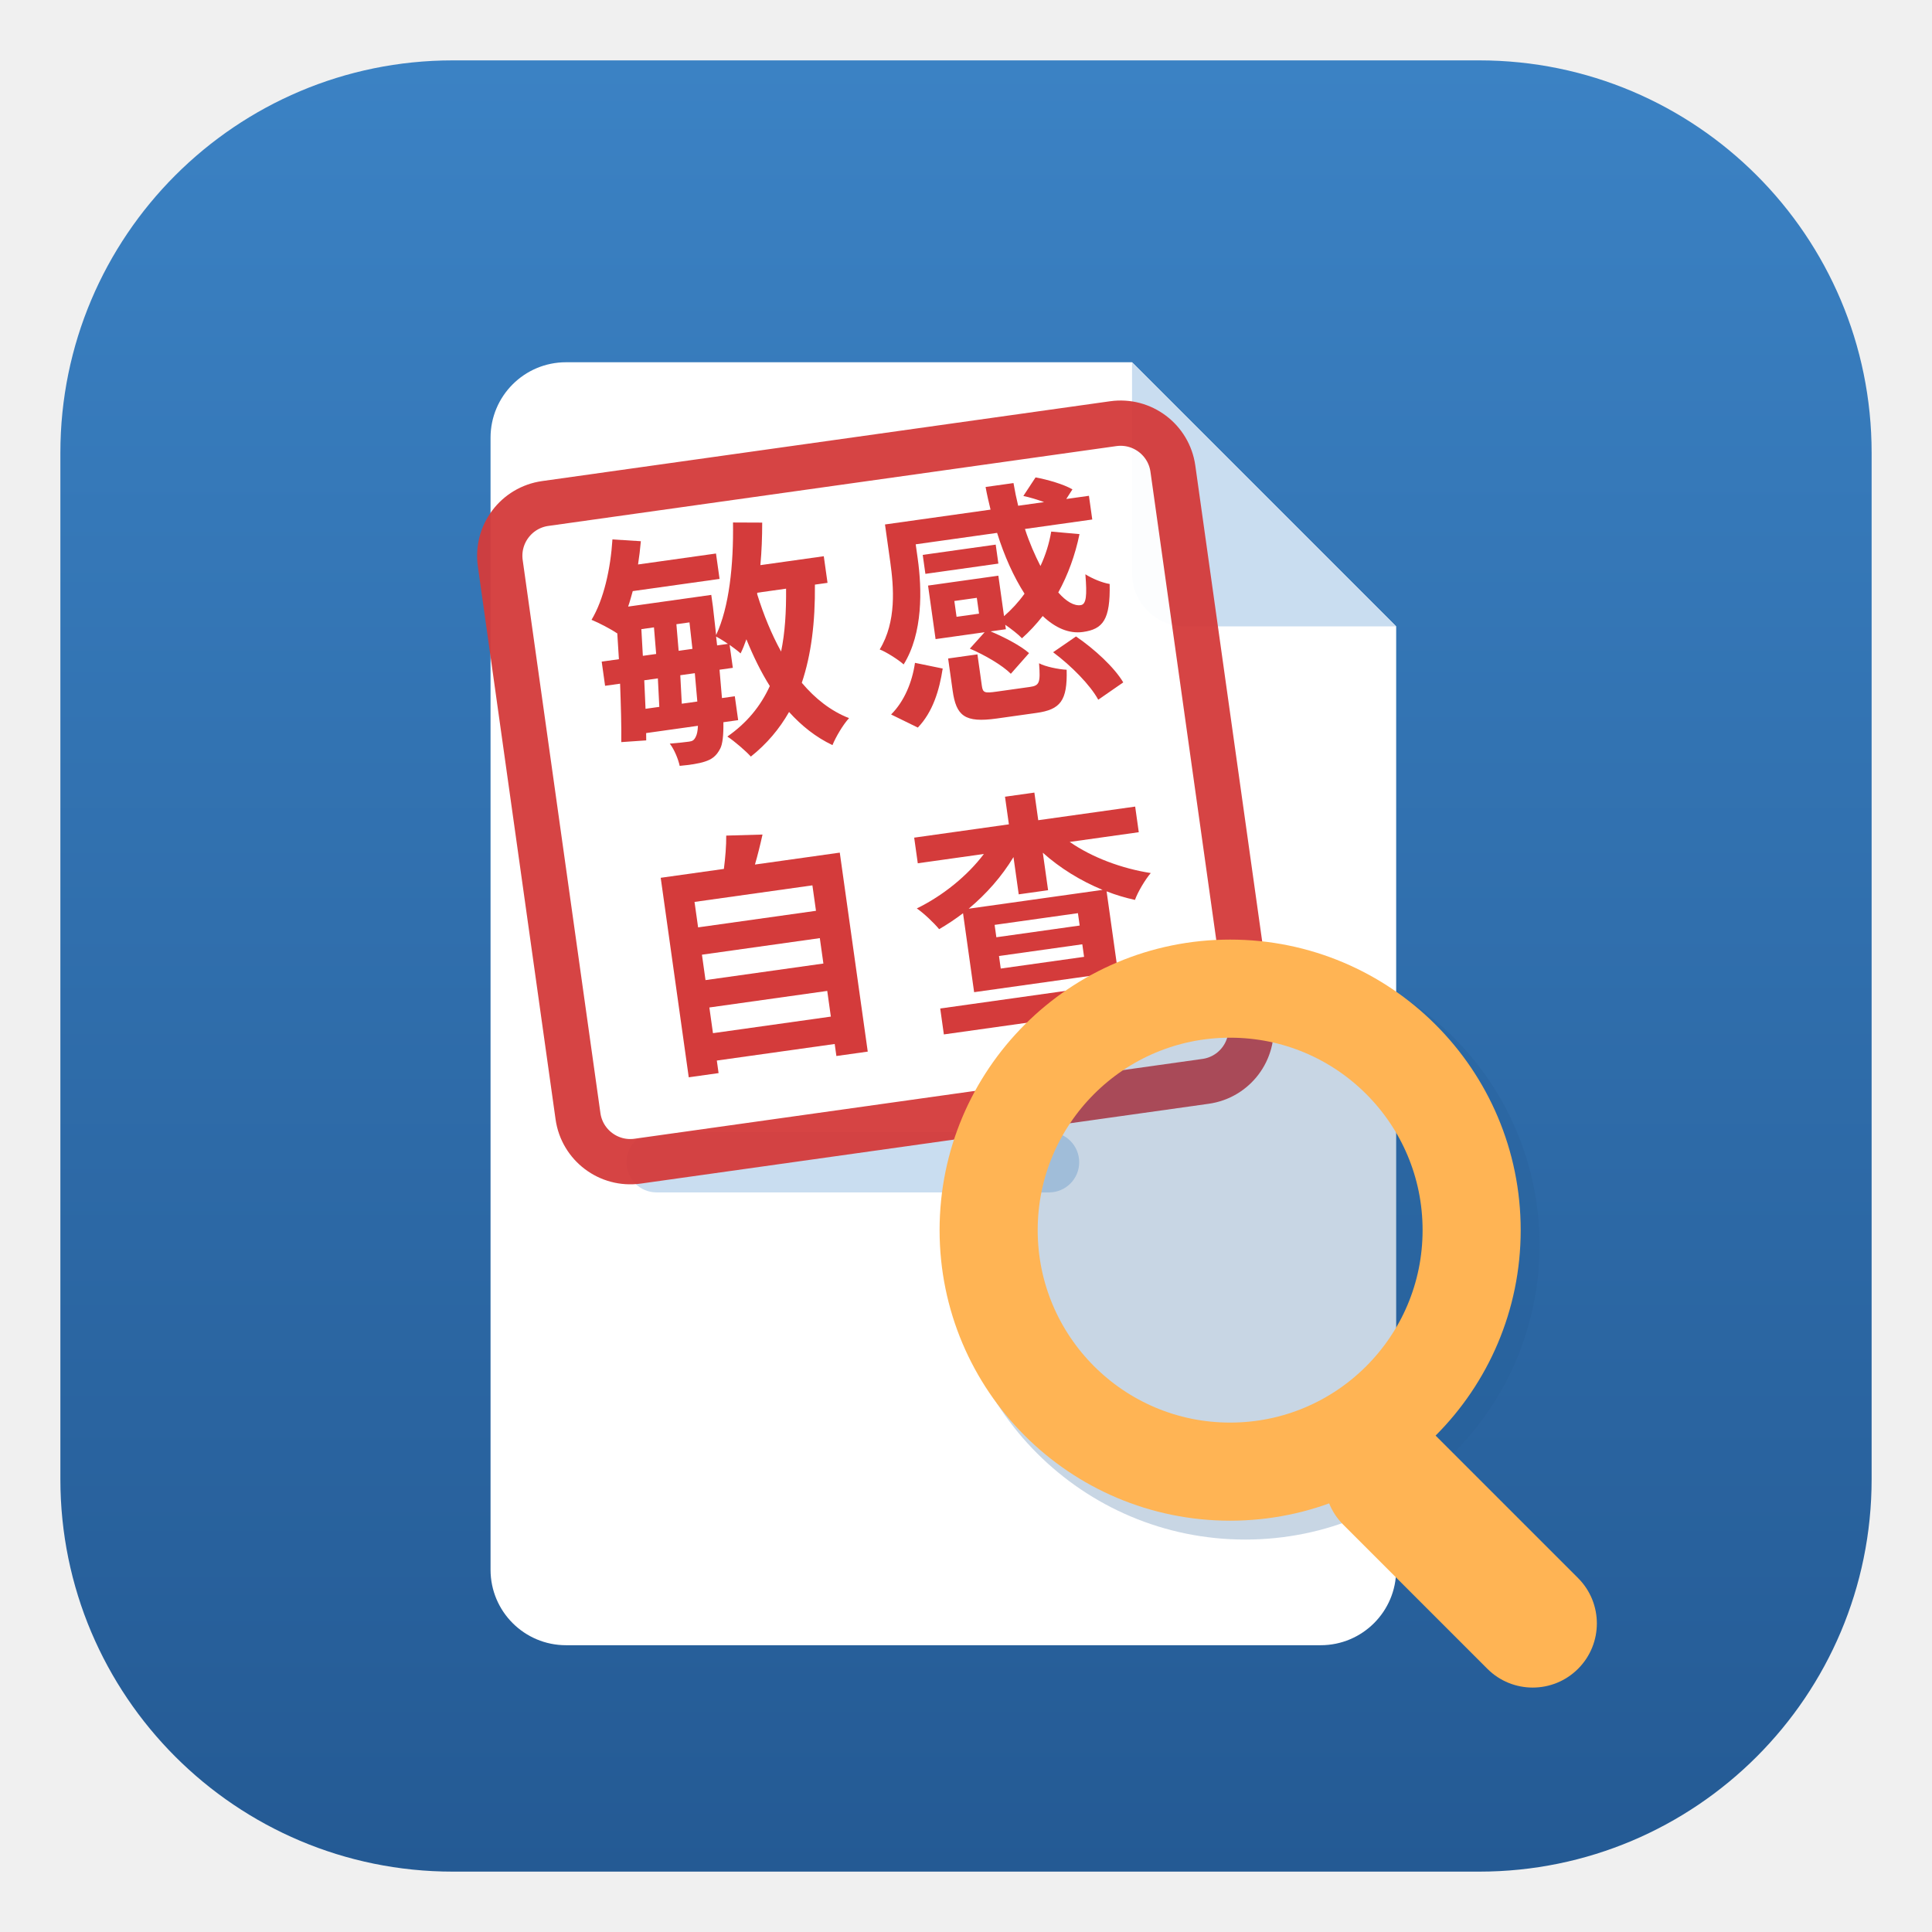
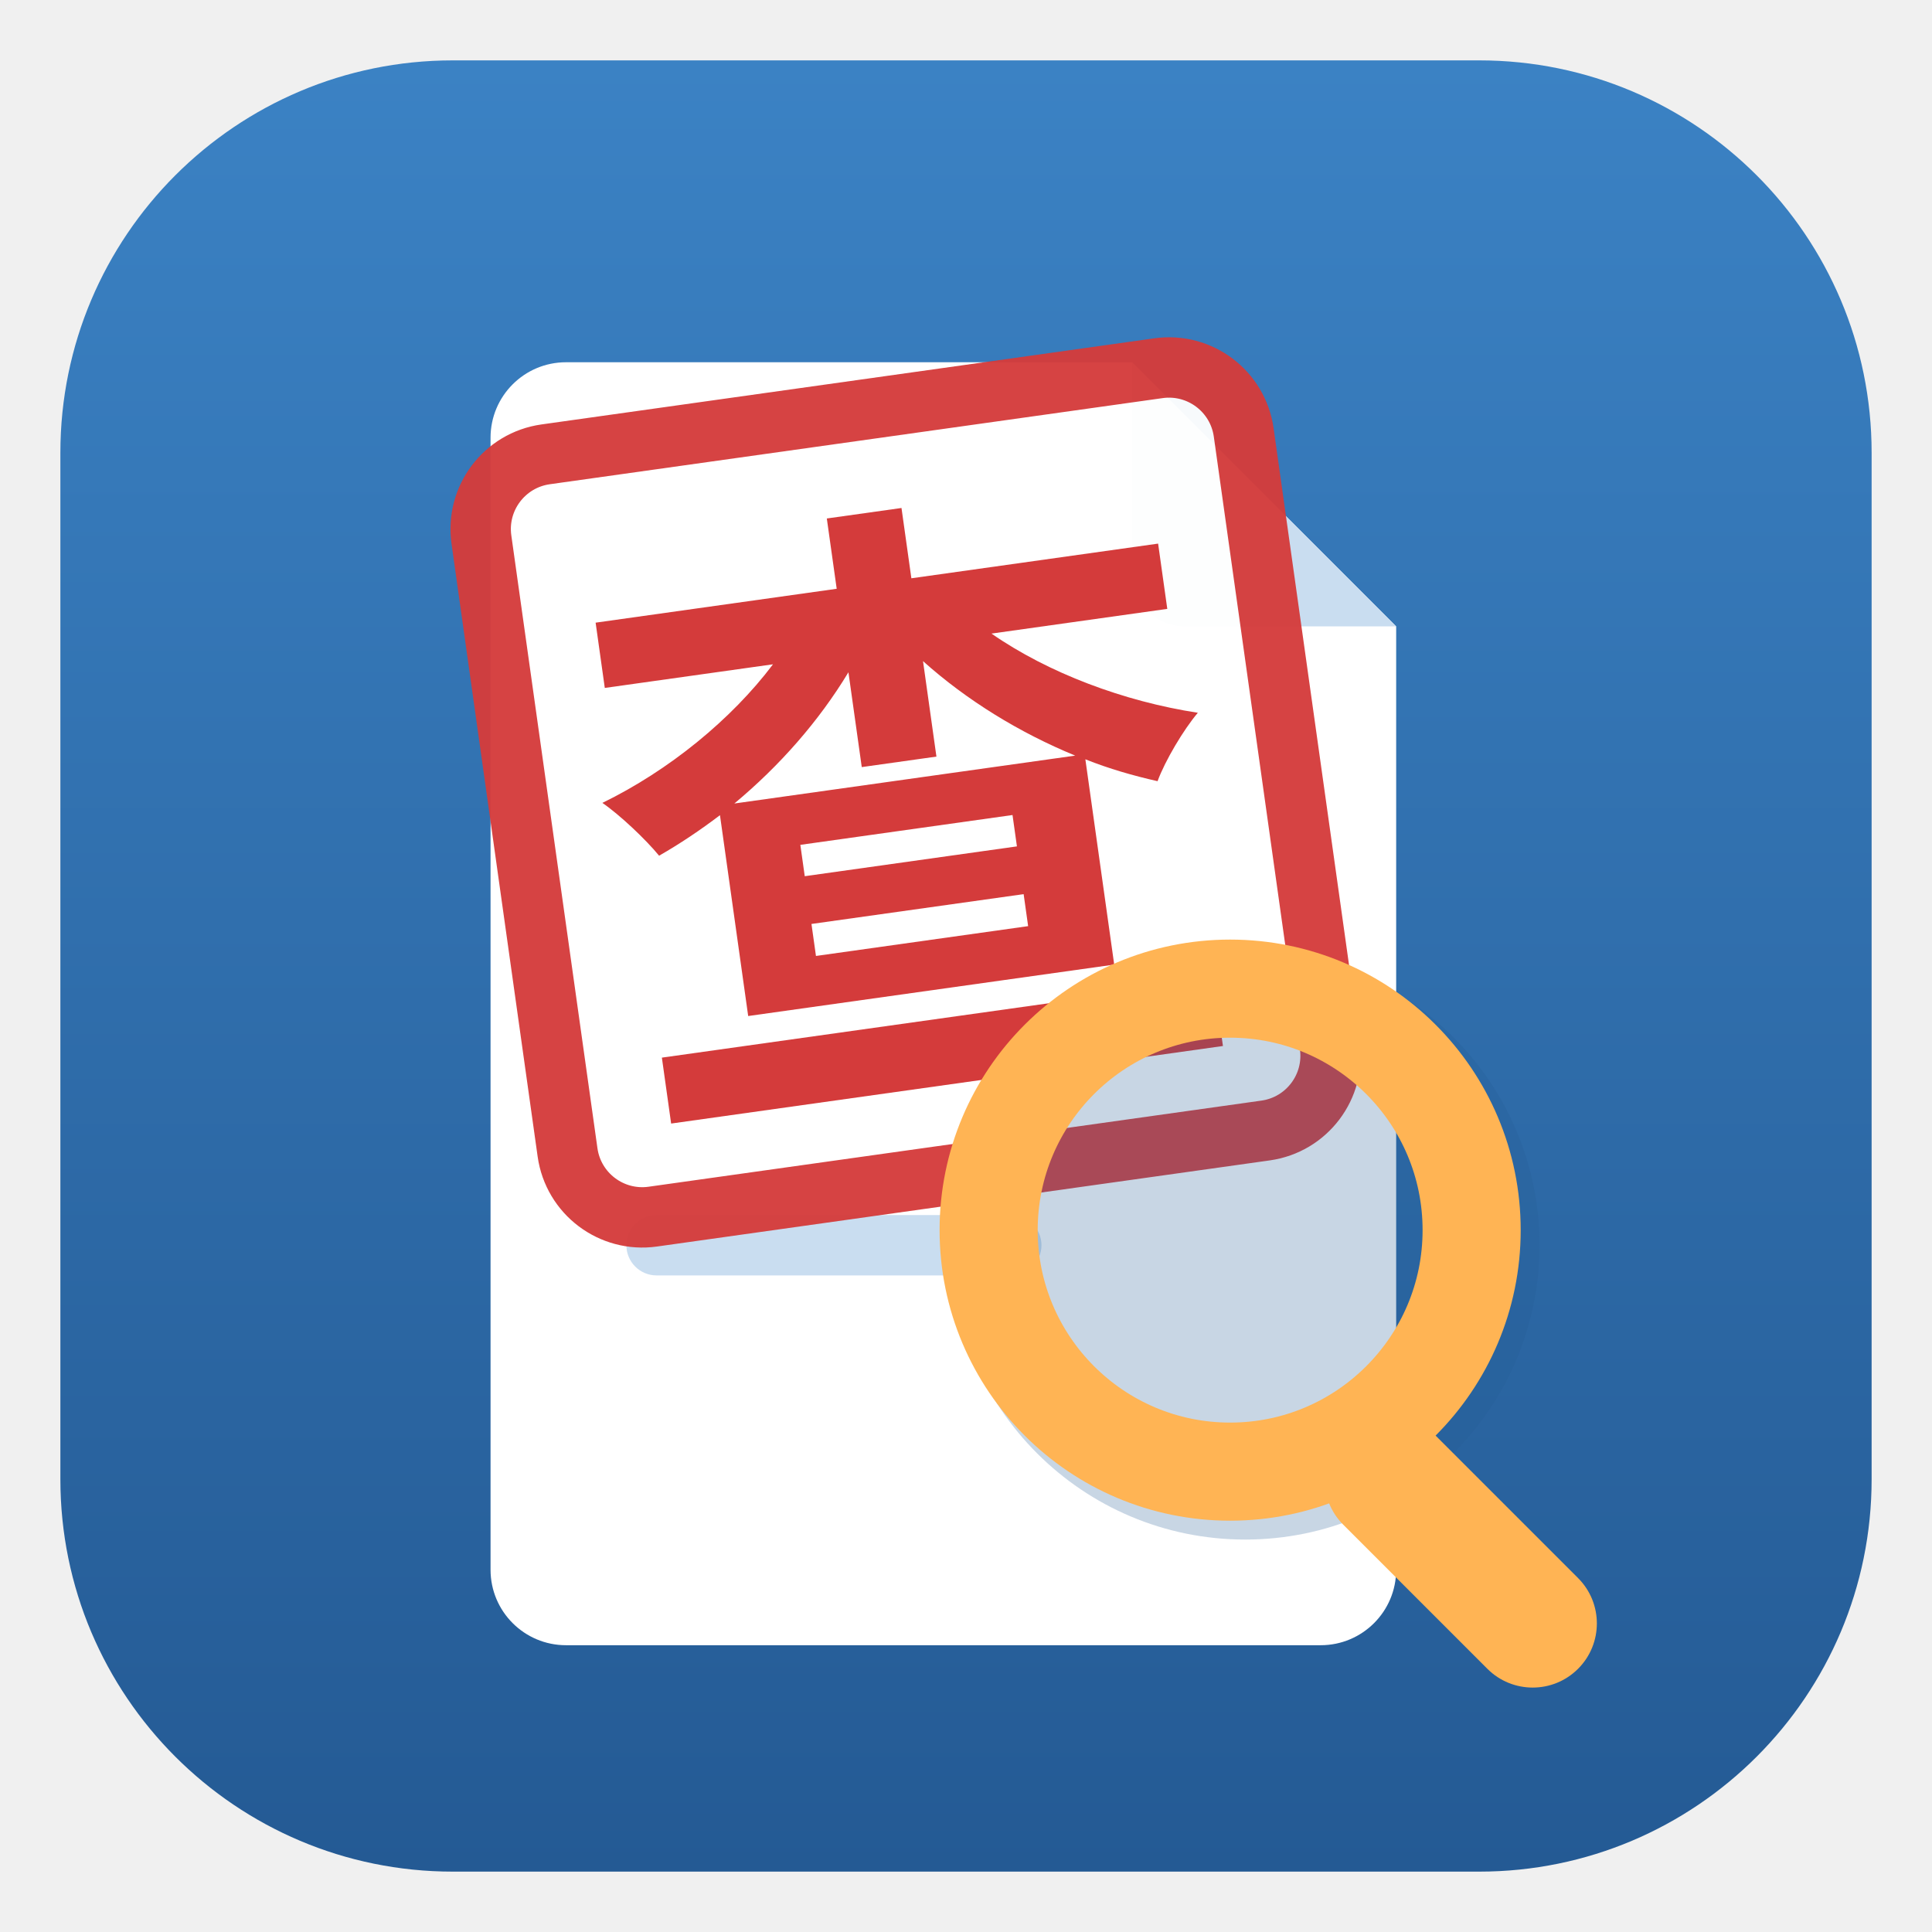
<svg xmlns="http://www.w3.org/2000/svg" width="512" height="512" viewBox="0 0 512 512">
  <defs>
    <linearGradient id="bg" x1="0" y1="0" x2="0" y2="1">
      <stop offset="0" stop-color="#3b82c4" />
      <stop offset="1" stop-color="#245a94" />
    </linearGradient>
  </defs>
  <rect x="16" y="16" width="480" height="480" rx="104" fill="url(#bg)" />
  <path d="M150 96 h150 l70 70 v250 a20 20 0 0 1 -20 20 H150 a20 20 0 0 1 -20 -20 V116 a20 20 0 0 1 20 -20 z" fill="#ffffff" />
  <path d="M300 96 l70 70 h-56 a14 14 0 0 1 -14 -14 z" fill="#c9ddf0" />
-   <rect x="166" y="300" width="120" height="16" rx="8" fill="#c9ddf0" />
-   <g transform="rotate(-8 232 210)">
-     <rect x="142" y="122" width="180" height="176" rx="14" fill="#ffffff" stroke="#d43b3b" stroke-width="12" opacity=".95" />
-     <text x="196" y="190" text-anchor="middle" font-family="PingFang SC, Microsoft YaHei, sans-serif" font-size="66" font-weight="bold" fill="#d43b3b">敏</text>
-     <text x="270" y="190" text-anchor="middle" font-family="PingFang SC, Microsoft YaHei, sans-serif" font-size="66" font-weight="bold" fill="#d43b3b">感</text>
-     <text x="196" y="272" text-anchor="middle" font-family="PingFang SC, Microsoft YaHei, sans-serif" font-size="66" font-weight="bold" fill="#d43b3b">自</text>
-     <text x="270" y="272" text-anchor="middle" font-family="PingFang SC, Microsoft YaHei, sans-serif" font-size="66" font-weight="bold" fill="#d43b3b">查</text>
+   <rect x="166" y="322" width="110" height="16" rx="8" fill="#c9ddf0" />
+   <g transform="rotate(-8 240 210)">
+     <rect x="138" y="108" width="204" height="204" rx="20" fill="#ffffff" stroke="#d43b3b" stroke-width="16" opacity=".96" />
+     <text x="240" y="278" text-anchor="middle" font-family="PingFang SC, Microsoft YaHei, sans-serif" font-size="168" font-weight="bold" fill="#d43b3b">查</text>
  </g>
  <circle cx="330" cy="330" r="78" fill="#245a94" opacity=".25" />
  <circle cx="326" cy="326" r="64" fill="none" stroke="#ffb454" stroke-width="26" />
  <rect x="368" y="368" width="88" height="34" rx="17" transform="rotate(45 368 368)" fill="#ffb454" />
</svg>
